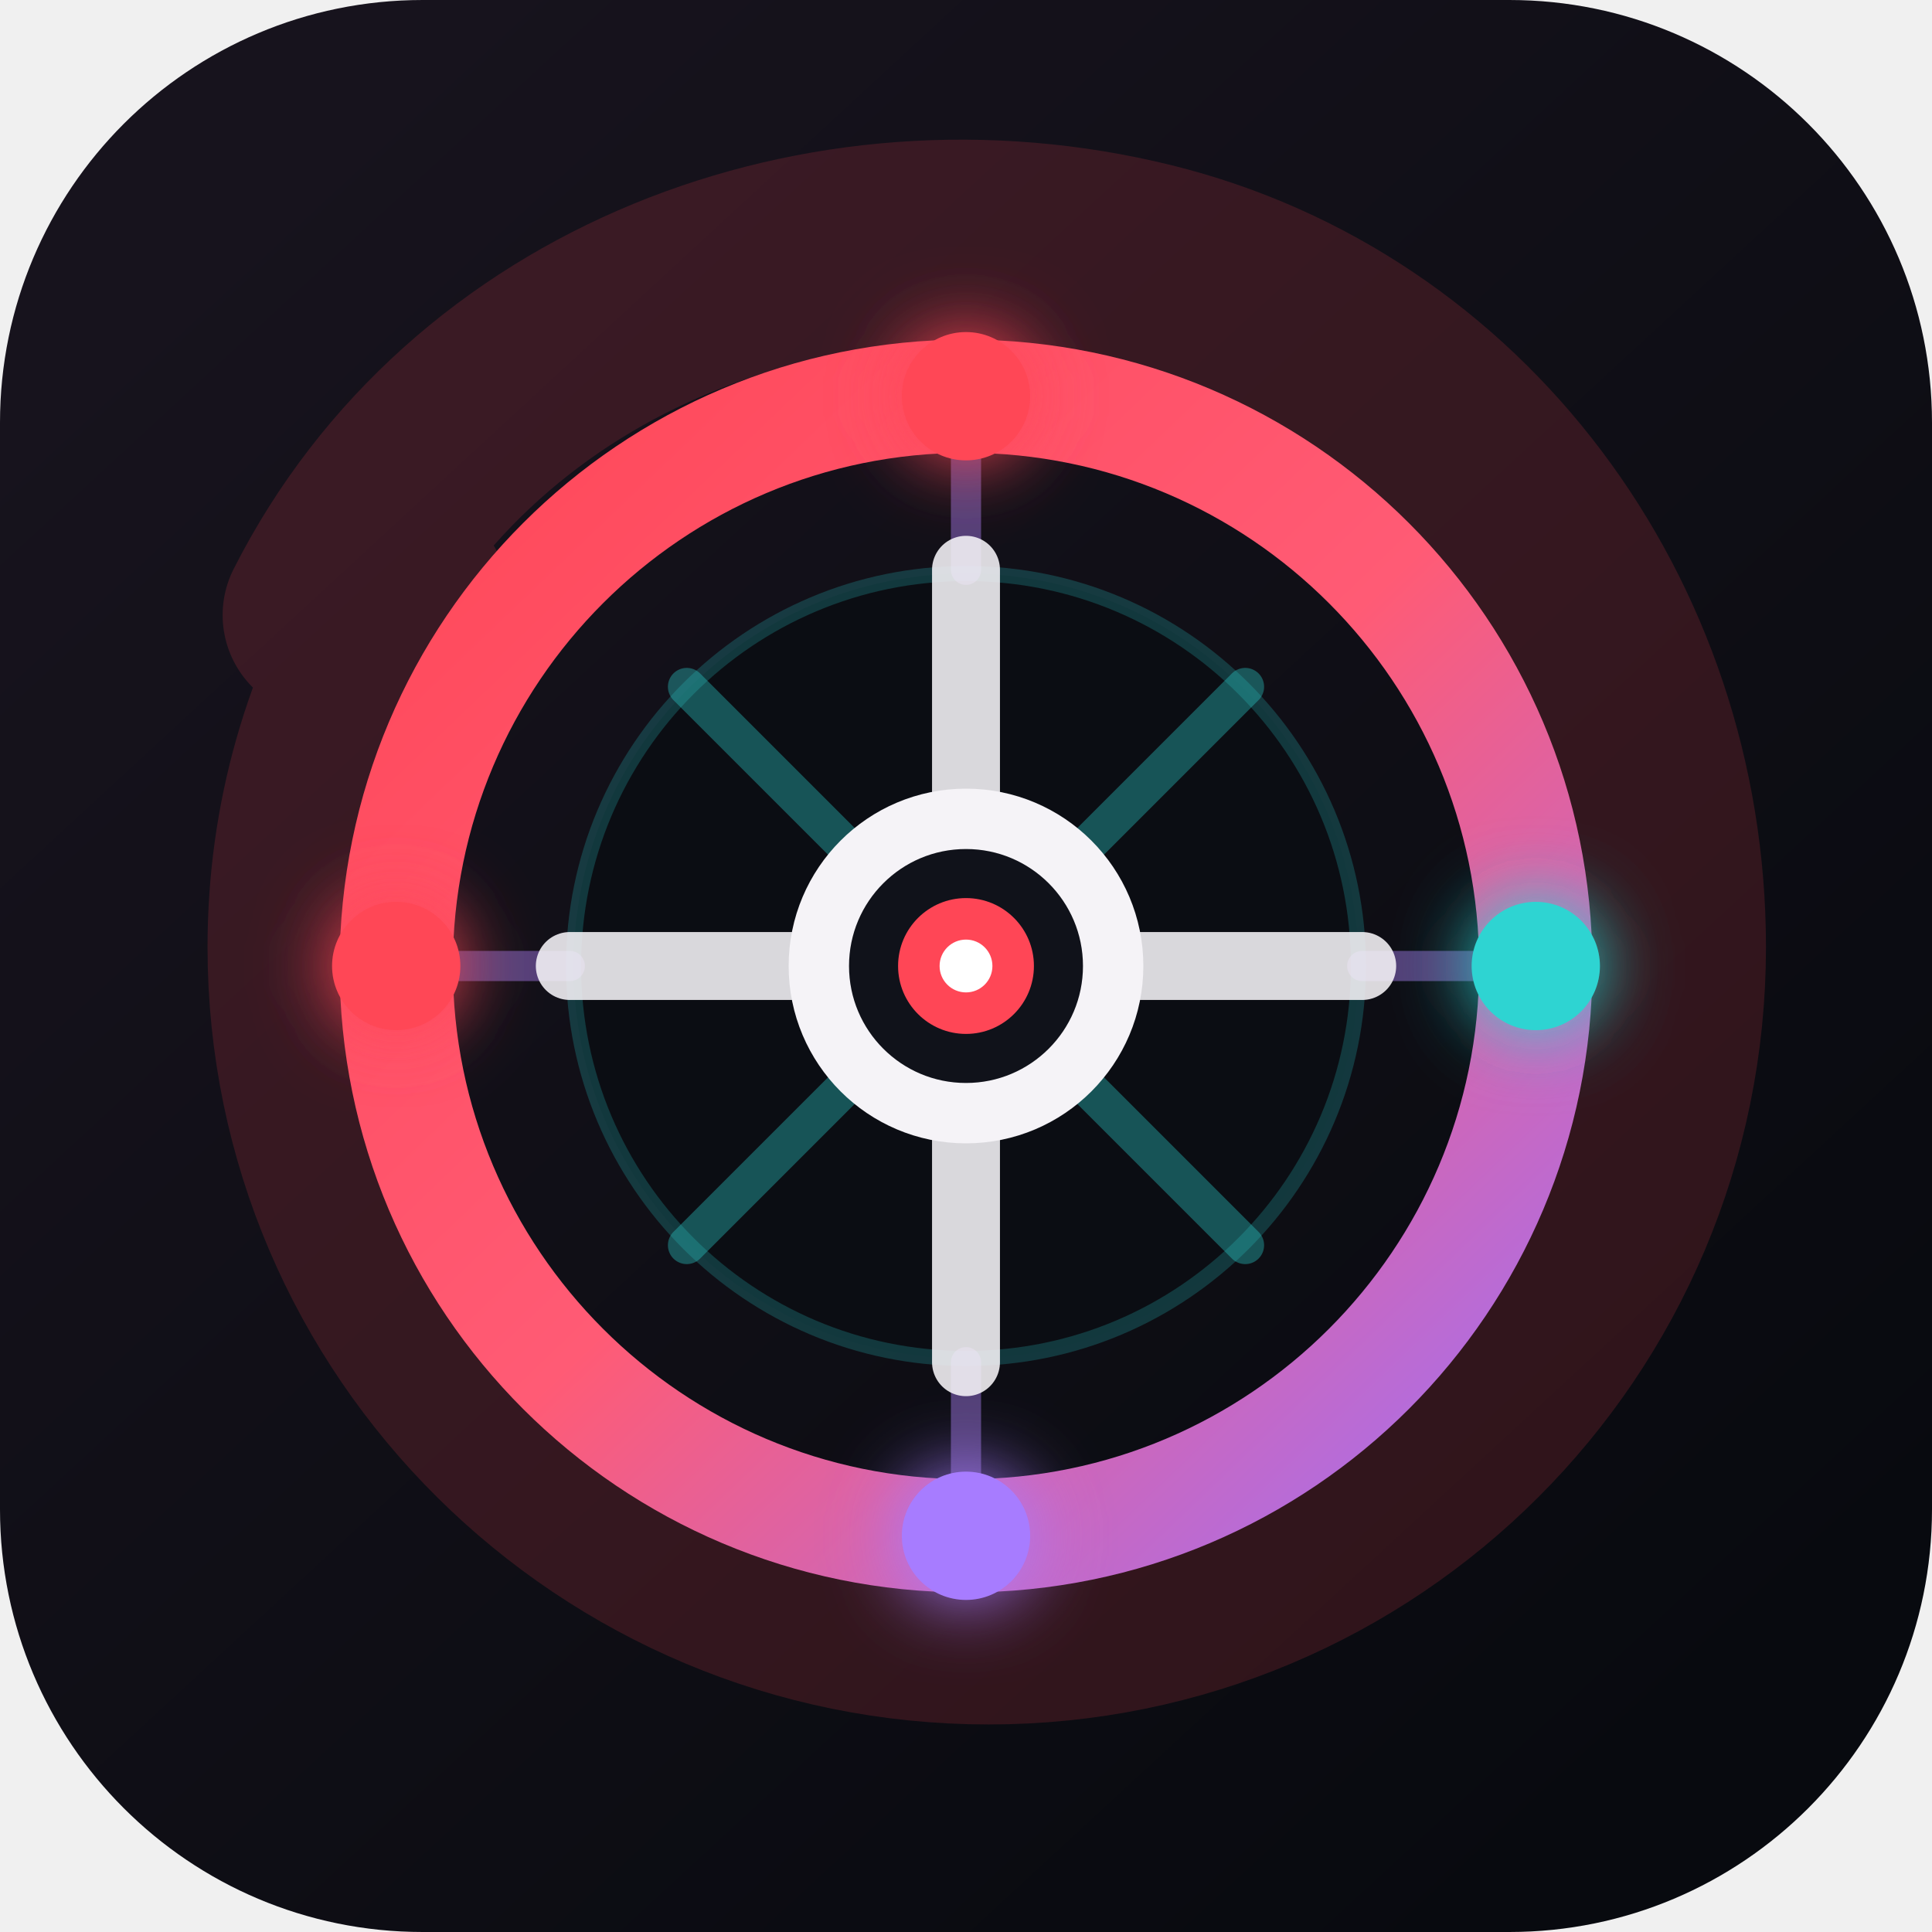
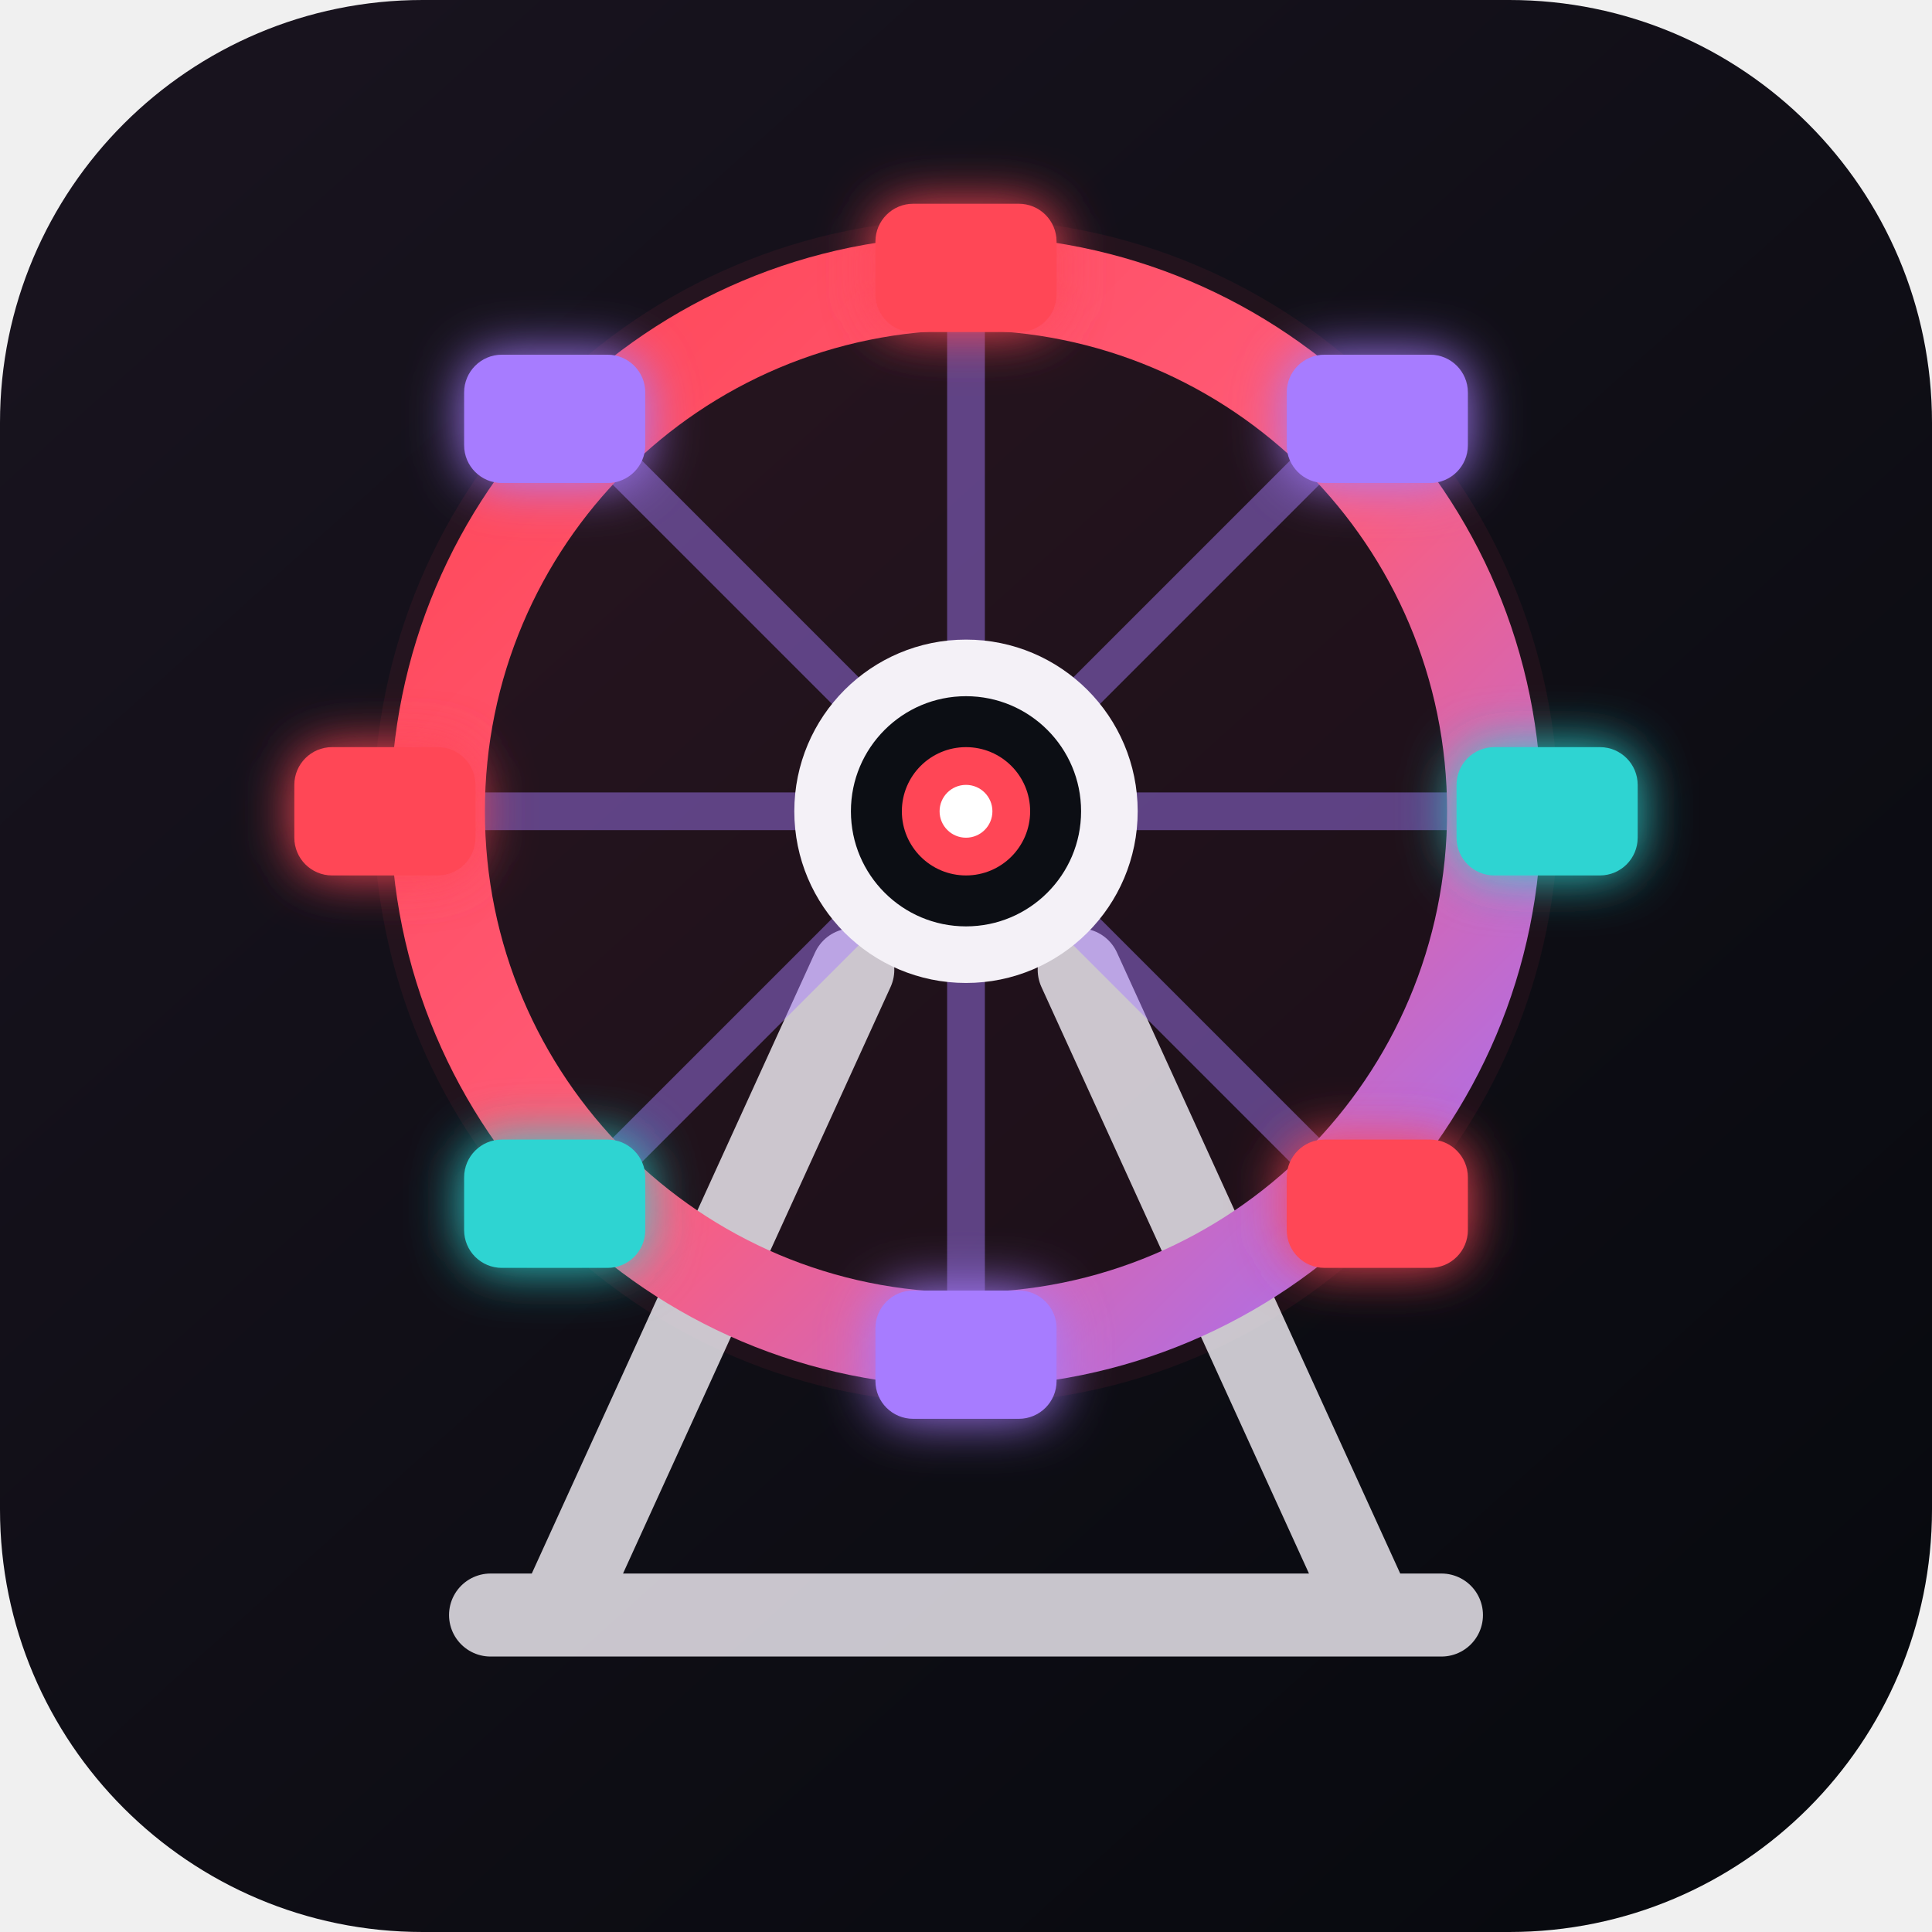
<svg xmlns="http://www.w3.org/2000/svg" viewBox="0 0 512 512">
  <defs>
-     <linearGradient id="bg" x1="64" y1="48" x2="448" y2="464" gradientUnits="userSpaceOnUse">
-       <stop stop-color="#17131d" />
+     <linearGradient id="bg" x1="56" y1="34" x2="456" y2="478" gradientUnits="userSpaceOnUse">
+       <stop stop-color="#18131e" />
      <stop offset="1" stop-color="#080a0f" />
    </linearGradient>
-     <linearGradient id="ring" x1="104" y1="96" x2="414" y2="420" gradientUnits="userSpaceOnUse">
+     <linearGradient id="wheel" x1="116" y1="76" x2="397" y2="356" gradientUnits="userSpaceOnUse">
      <stop stop-color="#ff4656" />
-       <stop offset="0.5" stop-color="#ff5b75" />
-       <stop offset="1" stop-color="#9b72ff" />
+       <stop offset="0.52" stop-color="#ff5c79" />
+       <stop offset="1" stop-color="#9d73ff" />
    </linearGradient>
    <filter id="glow" x="-30%" y="-30%" width="160%" height="160%">
-       <feGaussianBlur stdDeviation="10" result="blur" />
+       <feGaussianBlur stdDeviation="7" result="blur" />
      <feMerge>
        <feMergeNode in="blur" />
        <feMergeNode in="SourceGraphic" />
      </feMerge>
    </filter>
  </defs>
  <rect width="512" height="512" rx="112" fill="url(#bg)" />
-   <path d="M86 163C126 84 219 49 304 70C385 90 441 165 441 251C441 350 361 430 262 430C163 430 82 350 82 251C82 218 91 187 108 159" fill="none" stroke="#ff4656" stroke-opacity=".16" stroke-width="54" stroke-linecap="round" />
-   <circle cx="256" cy="256" r="151" fill="none" stroke="url(#ring)" stroke-width="30" />
-   <circle cx="256" cy="256" r="104" fill="#0b0d13" stroke="#2dd4d2" stroke-opacity=".22" stroke-width="4" />
-   <g fill="none" stroke="#b386ff" stroke-opacity=".42" stroke-width="8" stroke-linecap="round">
-     <path d="M256 105V151" />
-     <path d="M407 256H361" />
-     <path d="M256 407V361" />
-     <path d="M105 256H151" />
+   <circle cx="256" cy="215" r="157" fill="#ff4656" fill-opacity=".07" />
+   <g stroke-linecap="round" stroke-linejoin="round">
+     <path d="M226 257L148 428M286 257L364 428M130 428H382" fill="none" stroke="#f1edf5" stroke-opacity=".82" stroke-width="22" />
+     <path d="M256 215V75M256 215L355 116M256 215H396M256 215L355 314M256 215V355M256 215L157 314M256 215H116M256 215L157 116" fill="none" stroke="#a77cff" stroke-opacity=".46" stroke-width="10" />
+     <circle cx="256" cy="215" r="140" fill="none" stroke="url(#wheel)" stroke-width="25" />
  </g>
  <g filter="url(#glow)">
-     <circle cx="256" cy="105" r="17" fill="#ff4656" />
-     <circle cx="407" cy="256" r="17" fill="#2dd4d2" />
-     <circle cx="256" cy="407" r="17" fill="#a77cff" />
-     <circle cx="105" cy="256" r="17" fill="#ff4656" />
+     <rect x="232" y="54" width="48" height="34" rx="10" fill="#ff4656" />
+     <rect x="341" y="94" width="48" height="34" rx="10" fill="#a77cff" />
+     <rect x="386" y="198" width="48" height="34" rx="10" fill="#2dd4d2" />
+     <rect x="341" y="302" width="48" height="34" rx="10" fill="#ff4656" />
+     <rect x="232" y="342" width="48" height="34" rx="10" fill="#a77cff" />
+     <rect x="123" y="302" width="48" height="34" rx="10" fill="#2dd4d2" />
+     <rect x="78" y="198" width="48" height="34" rx="10" fill="#ff4656" />
+     <rect x="123" y="94" width="48" height="34" rx="10" fill="#a77cff" />
  </g>
-   <g stroke-linecap="round">
-     <path d="M256 151V226M361 256H286M256 361V286M151 256H226" stroke="#f5f3f7" stroke-opacity=".88" stroke-width="18" />
-     <path d="M182 182L235 235M330 182L277 235M330 330L277 277M182 330L235 277" stroke="#2dd4d2" stroke-opacity=".36" stroke-width="10" />
-   </g>
-   <circle cx="256" cy="256" r="39" fill="#10121a" stroke="#f5f3f7" stroke-width="16" />
-   <circle cx="256" cy="256" r="18" fill="#ff4656" />
-   <circle cx="256" cy="256" r="7" fill="#fff" />
+   <circle cx="256" cy="215" r="38" fill="#0c0e14" stroke="#f4f1f7" stroke-width="15" />
+   <circle cx="256" cy="215" r="17" fill="#ff4656" />
+   <circle cx="256" cy="215" r="7" fill="#fff" />
</svg>
